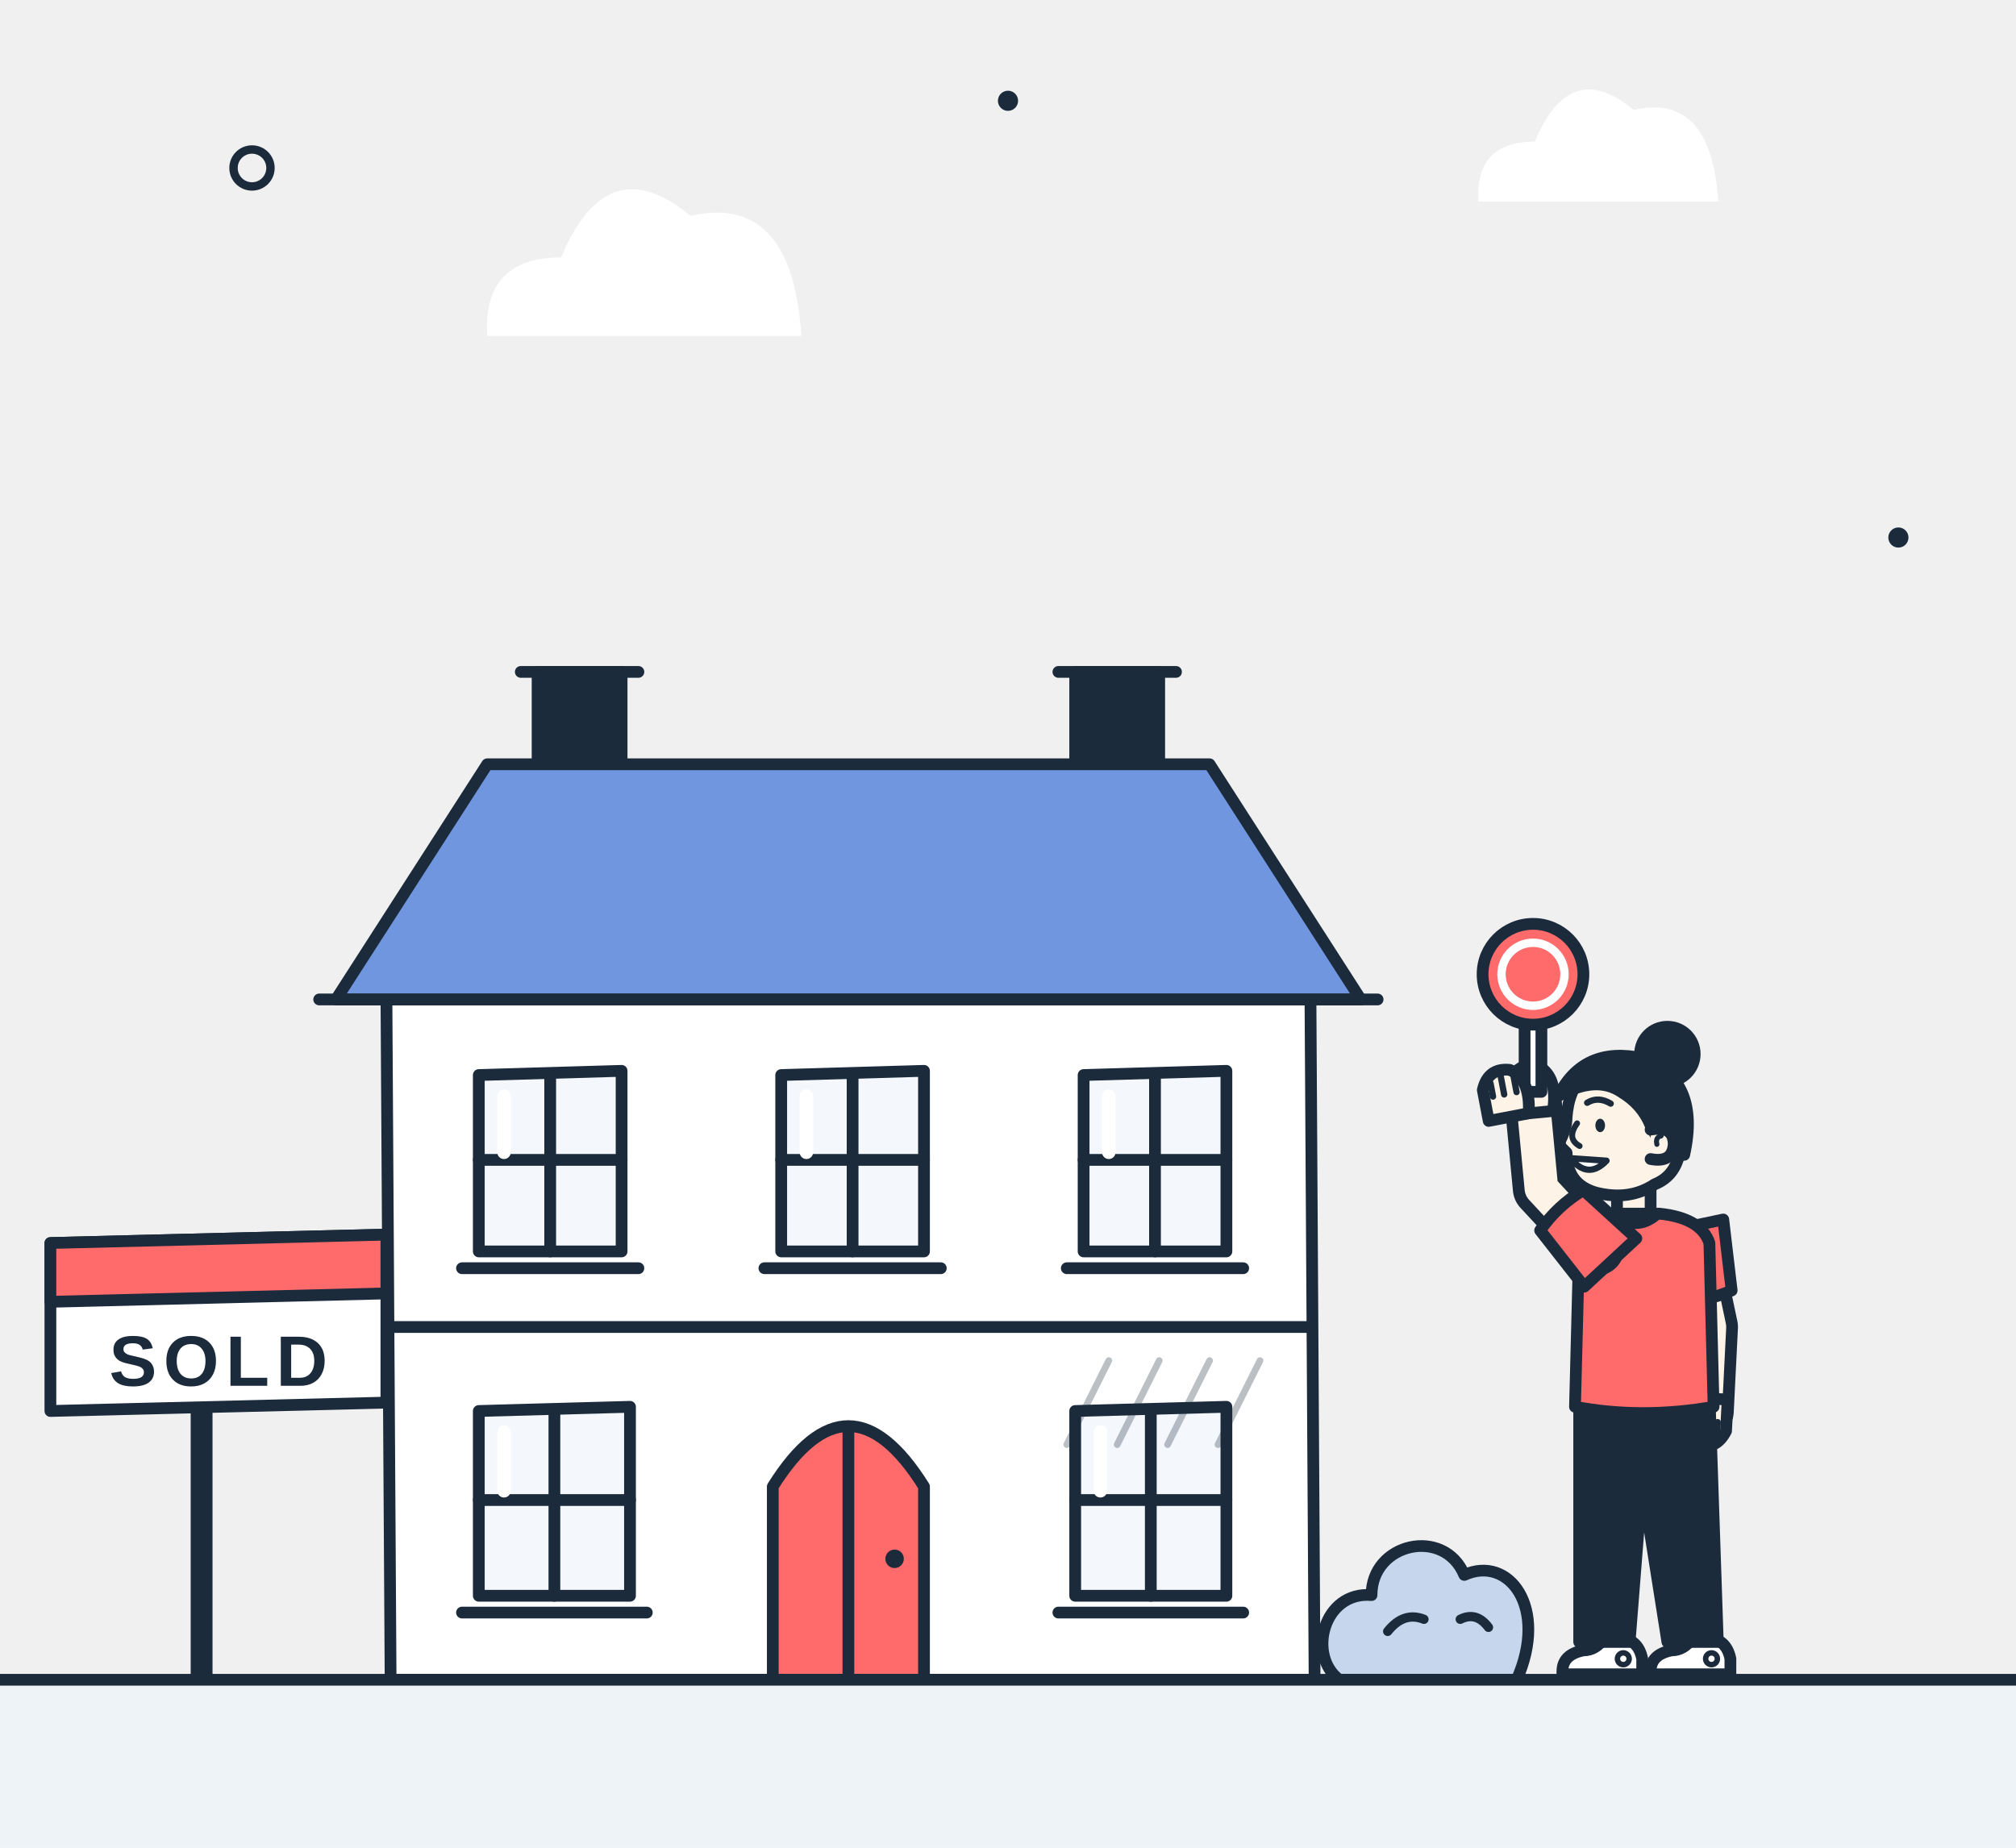
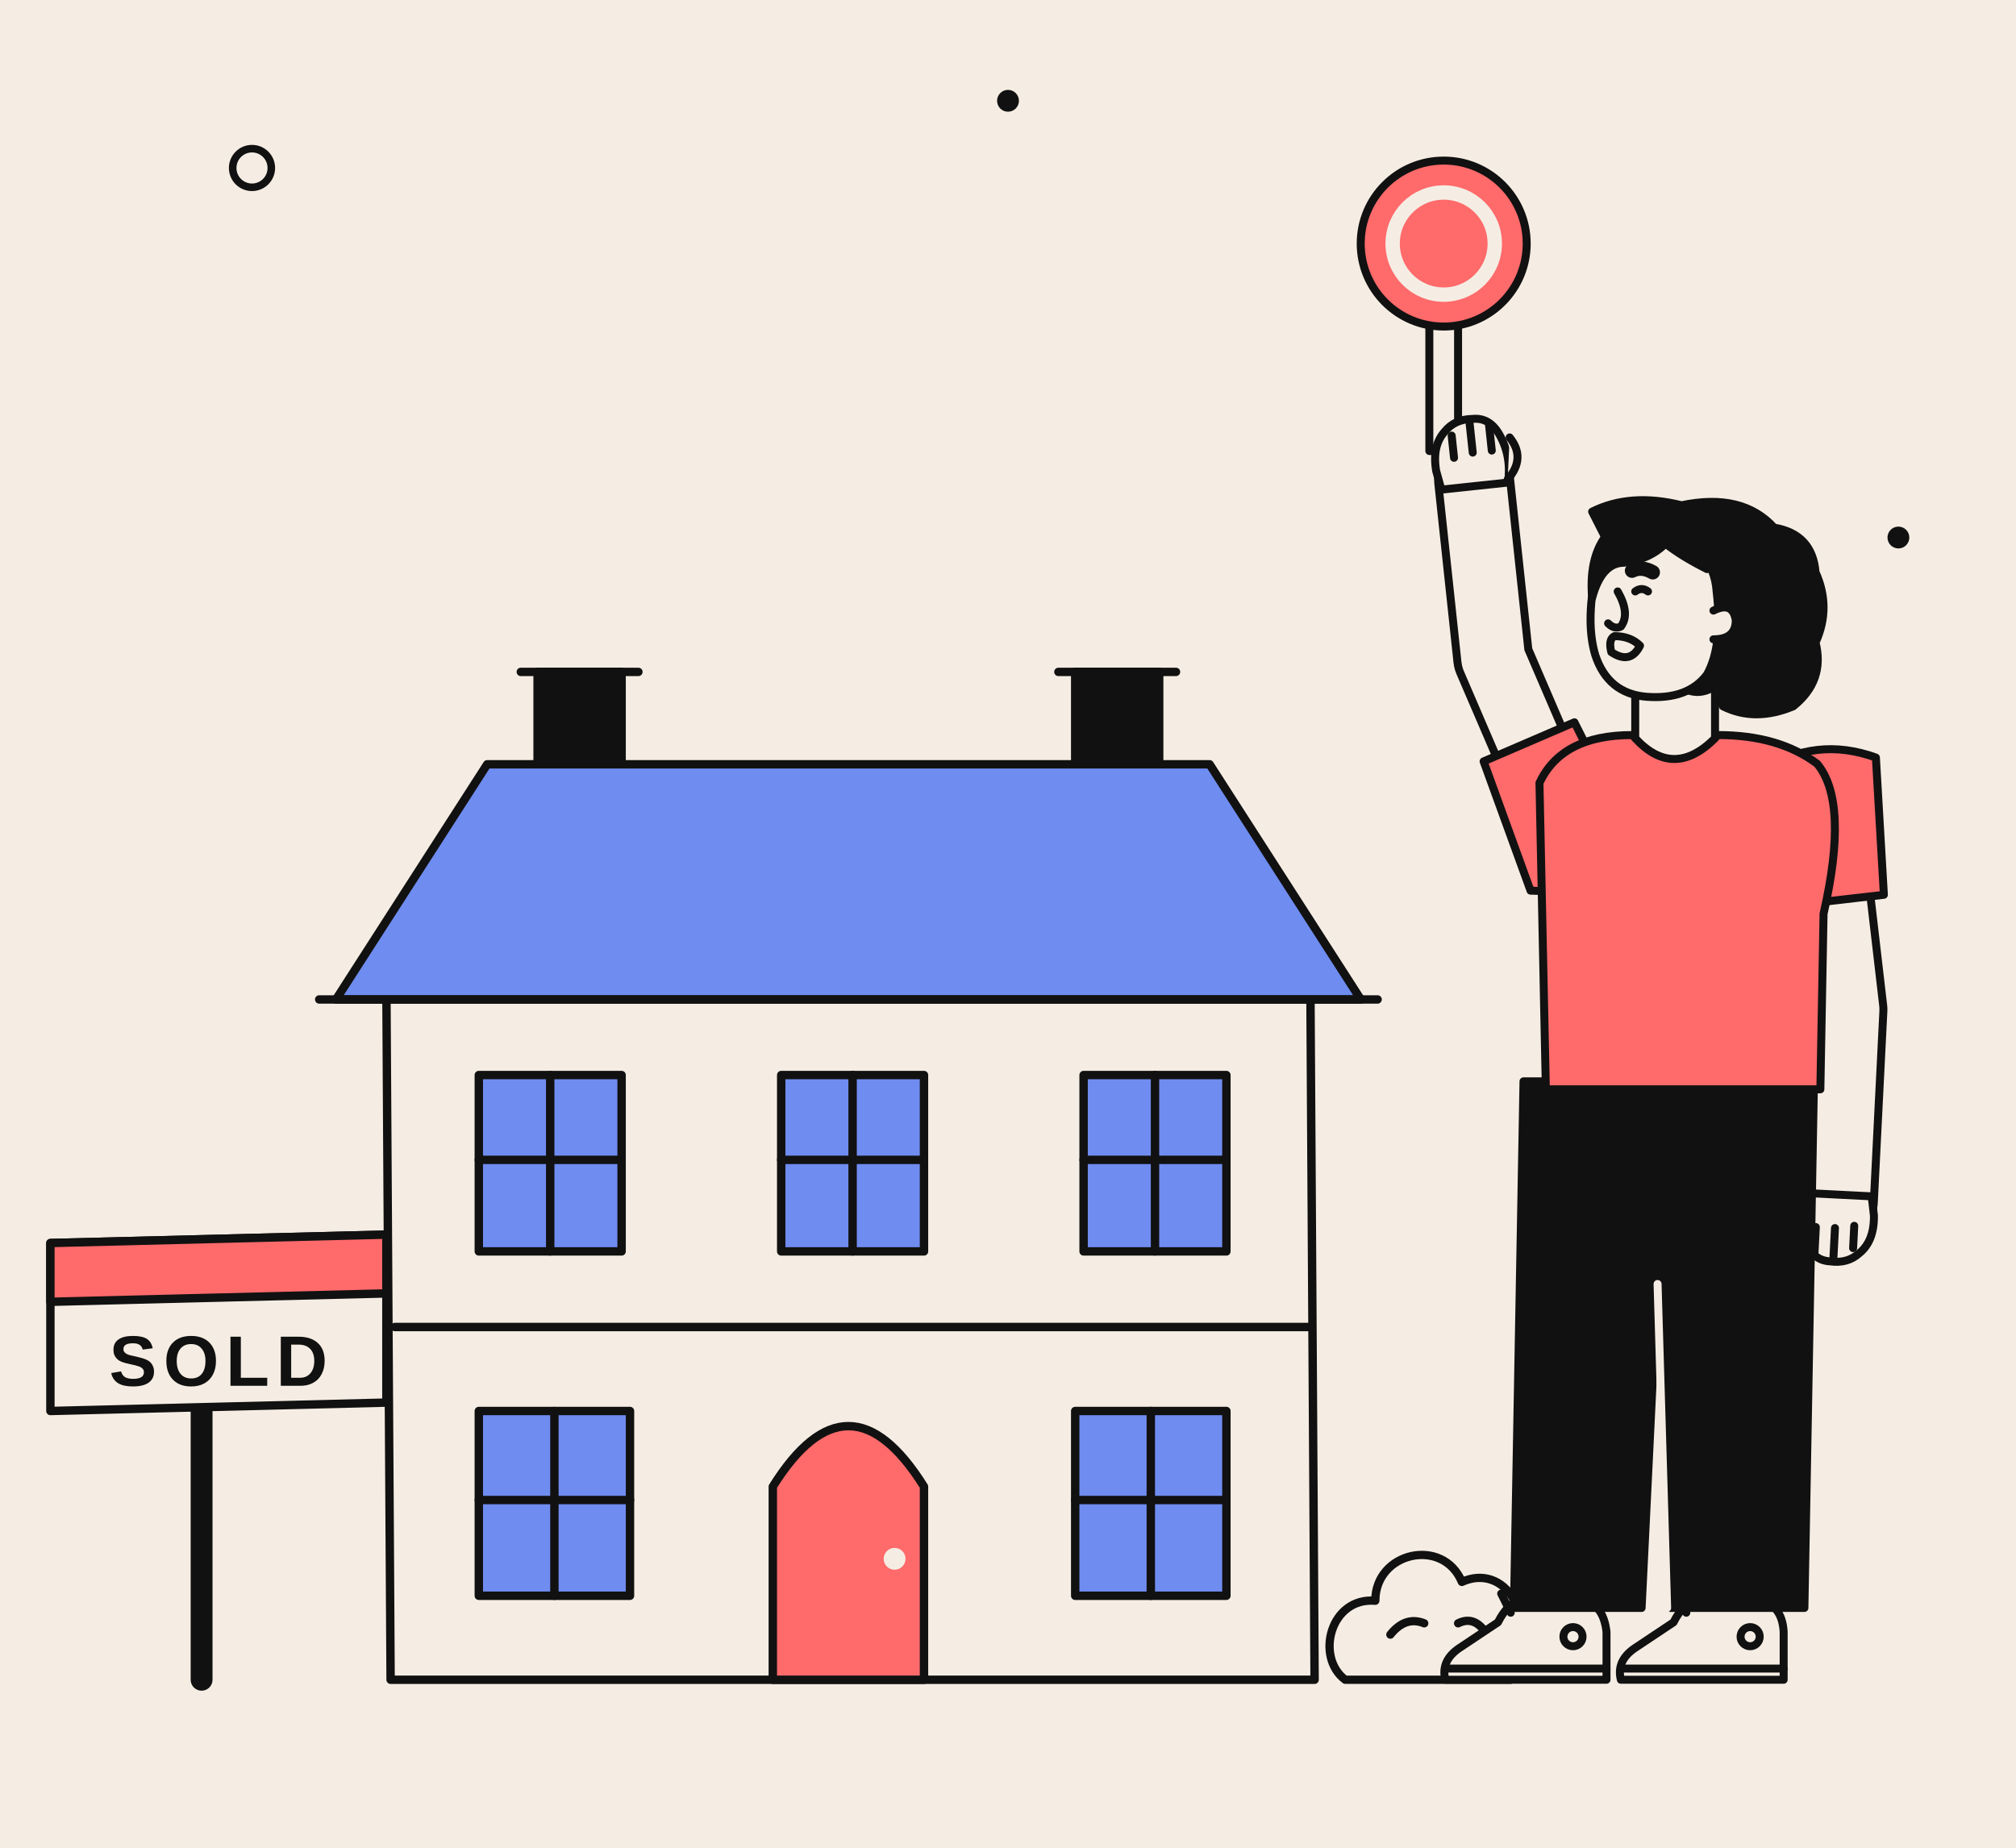
<svg xmlns="http://www.w3.org/2000/svg" class="people-scene" aria-hidden="true" focusable="false" viewBox="0 0 240 220" width="240" height="220" fill="none">
-   <g stroke="#1b2b3b" stroke-width="1.4" stroke-linejoin="round" stroke-linecap="round">
-     <circle cx="30" cy="20" r="2.2" stroke-width="1" />
-     <circle cx="120" cy="12" r="1.2" fill="#1b2b3b" stroke="none" />
-     <circle cx="226" cy="64" r="1.2" fill="#1b2b3b" stroke="none" />
-     <g class="af-cloud">
-       <path transform="translate(58 40) scale(0.55)" d="M0 0q-1-17 16-17q10-24 28-9q22-5 24 26Z" fill="#fff" stroke="none" />
-       <path transform="translate(176 24) scale(0.42)" d="M0 0q-1-17 16-17q10-24 28-9q22-5 24 26Z" fill="#fff" stroke="none" />
-     </g>
-     <path d="M64 98V80h10v18Z" fill="#1b2b3b" />
-     <path d="M128 98V80h10v18Z" fill="#1b2b3b" />
+   <g stroke="#111111" stroke-width="1" stroke-linejoin="round" stroke-linecap="round">
+     <rect width="240" height="220" fill="#f5ede3" stroke="none" />
+     <circle cx="30" cy="20" r="2.3" stroke-width=".9" />
+     <circle cx="120" cy="12" r="1.3" fill="#111111" stroke="none" />
+     <circle cx="226" cy="64" r="1.3" fill="#111111" stroke="none" />
+     <path d="M64 98V80h10v18Z" fill="#111111" />
+     <path d="M128 98V80h10v18Z" fill="#111111" />
    <path d="M62 80h14M126 80h14" />
-     <path d="M46 118l110-.5.5 82.5H46.5Z" fill="#ffffff" />
-     <path d="M40 119L58 91H144L162 119Z" fill="#7096e0" />
+     <path d="M46 118l110-.5.5 82.5H46.5Z" fill="#f5ede3" />
+     <path d="M40 119L58 91H144L162 119Z" fill="#6f8cf0" />
    <path d="M38 119H164" />
    <path d="M47 158H156" />
-     <path d="M57 128l17-.5V149H57Z" fill="#f4f7fc" />
+     <path d="M57 128h17V149H57Z" fill="#6f8cf0" />
    <path d="M65.5 128V149M57 138.1H74" />
-     <path d="M60 130.5v6.7" stroke="#fff" stroke-width="1.6" />
-     <path d="M55 151h21" />
-     <path d="M93 128l17-.5V149H93Z" fill="#f4f7fc" />
+     <path d="M93 128h17V149H93Z" fill="#6f8cf0" />
    <path d="M101.5 128V149M93 138.1H110" />
-     <path d="M96 130.5v6.7" stroke="#fff" stroke-width="1.6" />
-     <path d="M91 151h21" />
-     <path d="M129 128l17-.5V149H129Z" fill="#f4f7fc" />
+     <path d="M129 128h17V149H129Z" fill="#6f8cf0" />
    <path d="M137.5 128V149M129 138.1H146" />
-     <path d="M132 130.5v6.7" stroke="#fff" stroke-width="1.6" />
-     <path d="M127 151h21" />
-     <path d="M57 168l18-.5V190H57Z" fill="#f4f7fc" />
+     <path d="M57 168h18V190H57Z" fill="#6f8cf0" />
    <path d="M66 168V190M57 178.6H75" />
-     <path d="M60 170.5v7" stroke="#fff" stroke-width="1.6" />
-     <path d="M55 192h22" />
    <path d="M92 200V177Q101 162.6 110 177V200Z" fill="#ff6a6b" />
-     <path d="M101 170V200" />
-     <circle cx="106.5" cy="185.6" r="1.1" fill="#1b2b3b" stroke="none" />
-     <path d="M128 168l18-.5V190H128Z" fill="#f4f7fc" />
+     <circle cx="106.5" cy="185.6" r="1.3" fill="#f5ede3" stroke="none" />
+     <path d="M128 168h18V190H128Z" fill="#6f8cf0" />
    <path d="M137 168V190M128 178.6H146" />
-     <path d="M131 170.5v7" stroke="#fff" stroke-width="1.6" />
-     <path d="M126 192h22" />
-     <g opacity=".3" stroke-width=".8">
-       <path d="M132 162l-5 10" />
-       <path d="M138 162l-5 10" />
-       <path d="M144 162l-5 10" />
-       <path d="M150 162l-5 10" />
-     </g>
    <path d="M24 200V150" stroke-width="2.6" />
-     <path d="M6 148l40-1v20l-40 1Z" fill="#ffffff" />
+     <path d="M6 148l40-1v20l-40 1Z" fill="#f5ede3" />
    <path d="M6 148l40-1v7l-40 1Z" fill="#ff6a6b" />
-     <text x="26" y="165" text-anchor="middle" font-family="Manrope,Arial,sans-serif" font-size="8.5" font-weight="800" letter-spacing=".8" fill="#1b2b3b" stroke="none">SOLD</text>
-     <g transform="translate(170 200) scale(0.48)" stroke-width="2.9">
+     <text x="26" y="165" text-anchor="middle" font-family="Manrope,Arial,sans-serif" font-size="8.5" font-weight="800" letter-spacing=".8" fill="#111111" stroke="none">SOLD</text>
+     <g transform="translate(170 200) scale(0.448)" stroke-width="2.2">
      <g class="af-sway" style="animation-delay:-0.6s">
-         <path d="M-22 0C-30-6-26-22-14-21C-14-34 4-38 9-26C20-31 30-18 22 0Z" fill="#c6d6ec" />
-         <path d="M-10-12q4-5 9-3M8-15q4-2 7 2" stroke-width="2.3" />
+         <path d="M-22 0C-30-6-26-22-14-21C-14-34 4-38 9-26C20-31 30-18 22 0Z" fill="#f5ede3" />
+         <path d="M-10-12q4-5 9-3M8-15q4-2 7 2" />
      </g>
    </g>
-     <g class="af-person" transform="translate(196 200) scale(-0.5 0.5)" stroke-width="2.8">
-       <circle cx="-5" cy="-149" r="6.5" fill="#1b2b3b" />
-       <path d="M-11 -103L-15 -84L-14 -64" stroke="#1b2b3b" stroke-width="13.6" />
-       <path d="M-11 -103L-15 -84L-14 -64" stroke="#fdf3e7" stroke-width="8" />
-       <g transform="translate(-14 -64) rotate(87.1) scale(1 1)">
-         <path d="M-3-4.5Q5-6.5 8-2Q9.5 3 4.5 5.2H-3Z" fill="#fdf3e7" />
-         <path d="M2.5-2.6h4M2.5 .4h4.6M2.5 3.1h3.2" stroke-width="1.5" />
+     <g class="af-person" transform="translate(196 200) scale(-0.19 0.19)" stroke-width="5">
+       <path d="M-112 -540L-126 -420L-120 -300" stroke="#111111" stroke-width="50" />
+       <path d="M-112 -540L-126 -420L-120 -300" stroke="#f5ede3" stroke-width="40" />
+       <g transform="translate(-120 -300) rotate(87.1)">
+         <path d="M-4-21Q12-25 26-19Q38-14 38-3Q39 8 32 15Q24 24 8 23L-4 21Z" fill="#f5ede3" />
+         <path d="M17-13H33M17-1H35M15 11H29" />
+         <path d="M-2-21Q10-34 24-25" fill="#f5ede3" />
      </g>
-       <path d="M-18.3 -109.6L-20.3 -92.7Q-13.8 -89.8 -6.6 -89.8L-1.7 -106.1Z" fill="#ff6a6b" />
-       <path d="M-20 0V-5Q-19-10 -14-10H-11Q-9-7 -6-7Q-1-6 -1-2V0Z" fill="#ffffff" />
-       <path d="M-20-2H-1" stroke-width="1.4" />
-       <circle cx="-15.5" cy="-5" r="1.4" stroke-width="1.3" />
-       <path d="M-11-10l2-3M-8.5-9l2-3" stroke-width="1.3" />
-       <path d="M1 0V-5Q2-10 7-10H10Q12-7 15-7Q20-6 20-2V0Z" fill="#ffffff" />
-       <path d="M1-2H20" stroke-width="1.4" />
-       <circle cx="5.5" cy="-5" r="1.4" stroke-width="1.3" />
-       <path d="M10-10l2-3M12.5-9l2-3" stroke-width="1.3" />
-       <path d="M-15-68L-17-9H-5L1-47L4-9H16L16-68Z" fill="#1b2b3b" />
-       <path d="M-1-108v-10h8v9" fill="#fdf3e7" />
-       <path d="M-15-104Q-13-110-3-111H7Q15-110 16-104L17-65Q1-62-16-65Z" fill="#ff6a6b" />
-       <path d="M-2-110.5q4.5 3.5 9 0" />
-       <path d="M-8-126Q-11-146 5-147Q18-147 19-134Q19-131 21-127.5L19-125.5Q19-118 12-116Q4-114-2-118Q-7-120-8-126Z" fill="#fdf3e7" />
-       <path d="M-9-125Q-13-143 1-148Q15-151 21-139Q12-144 6-140Q1-137-1-132Q-3-128-5-126Z" fill="#1b2b3b" />
-       <path d="M-1-131q-5.5-1-5.5 3.5q.3 4.5 5.5 3.5" fill="#fdf3e7" />
-       <path d="M-3.5-129.5q1.4.3 1 2" stroke-width="1.2" />
-       <ellipse cx="11" cy="-132" rx="1.15" ry="1.6" fill="#1b2b3b" stroke="none" />
-       <path d="M8.5-137.2q3-1.8 5.6-.2" stroke-width="1.5" />
-       <path d="M16.5-132.5q2.6 3.6-.6 5.4" stroke-width="1.4" />
-       <path d="M9.5-123.6q4.4 4.6 8.6-.6Z" fill="#fff" stroke-width="1.5" />
-       <g class="af-arm" style="transform-origin:12px -103px;animation-name:af-bid;animation-duration:5.4s;animation-delay:0s">
-         <path d="M12 -103L25 -117L27 -138" stroke="#1b2b3b" stroke-width="13.6" />
-         <path d="M12 -103L25 -117L27 -138" stroke="#fdf3e7" stroke-width="8" />
-         <g transform="translate(27 -138) rotate(-84.6) scale(1 1)">
-           <path d="M-3-4.5Q5-6.5 8-2Q9.5 3 4.5 5.2H-3Z" fill="#fdf3e7" />
-           <path d="M2.5-2.6h4M2.5 .4h4.6M2.5 3.1h3.2" stroke-width="1.5" />
-         </g>
-         <path d="M14.8 -93.6L25.3 -107Q21.2 -112.9 15 -116.6L2.4 -105.1Z" fill="#ff6a6b" />
-         <path d="M25-140v-20h4v20Z" fill="#ffffff" />
-         <circle cx="27" cy="-168" r="12" fill="#ff6a6b" />
-         <circle cx="27" cy="-168" r="7.5" fill="none" stroke="#fff" stroke-width="2" />
-         <g transform="translate(33 -137) rotate(-79.2) scale(1 1)">
-           <path d="M-3-4.5Q5-6.5 8-2Q9.5 3 4.5 5.2H-3Z" fill="#fdf3e7" />
-           <path d="M2.5-2.6h4M2.5 .4h4.6M2.5 3.1h3.2" stroke-width="1.5" />
+       <path d="M-148.8 -491.9L-87.2 -484.8L-72.3 -569.6Q-106 -591.6 -143.8 -577.9Z" fill="#ff6a6b" />
+       <g transform="translate(1113 -1020) scale(-1 1)">
+         <path d="M987 1020Q984 1008 996 1000L1020 984Q1026 972 1036 968L1072 970Q1086 972 1088 990V1020Z" fill="#f5ede3" />
+         <path d="M987 1013H1088M1028 978l-6-12M1036 974l-4-12" />
+         <circle cx="1067" cy="993" r="6" />
+         <path d="M1097 1020Q1094 1008 1106 1000L1130 984Q1136 972 1146 968L1182 970Q1198 972 1199 990V1020Z" fill="#f5ede3" />
+         <path d="M1097 1013H1199M1138 978l-6-12M1146 974l-4-12" />
+         <circle cx="1178" cy="993" r="6" />
+         <path d="M1036 645H1218L1212 975H1128L1120 770L1110 975H1030Z" fill="#111111" />
+         <path d="M1120 772L1126 975" stroke="#f5ede3" stroke-width="5" />
+       </g>
+       <g class="af-arm" style="transform-origin:53px -540px;animation-name:af-bid;animation-duration:5.4s;animation-delay:0s">
+         <path d="M53 -540L96 -640L108 -752" stroke="#111111" stroke-width="50" />
+         <path d="M53 -540L96 -640L108 -752" stroke="#f5ede3" stroke-width="40" />
+         <path d="M102 -575.5L45.1 -600L6.5 -523Q32.5 -492.2 72.6 -494.5Z" fill="#ff6a6b" />
+         <path d="M118-770V-860H136V-770Z" fill="#f5ede3" />
+         <circle cx="127" cy="-900" r="52" fill="#ff6a6b" />
+         <circle cx="127" cy="-900" r="32" stroke="#f5ede3" stroke-width="9" />
+         <g transform="translate(108 -752) rotate(-83.9)">
+           <path d="M-4-21Q12-25 26-19Q38-14 38-3Q39 8 32 15Q24 24 8 23L-4 21Z" fill="#f5ede3" />
+           <path d="M17-13H33M17-1H35M15 11H29" />
+           <path d="M-2-21Q10-34 24-25" fill="#f5ede3" />
        </g>
      </g>
+       <g transform="translate(1113 -1020) scale(-1 1)">
+         <path d="M1104 428Q1060 428 1046 458L1050 650H1222L1224 540Q1240 470 1220 446Q1196 428 1158 428Q1130 452 1104 428Z" fill="#ff6a6b" />
+         <path d="M1106 398V430Q1130 456 1156 430V372" fill="#f5ede3" />
+       </g>
+       <g transform="translate(-172 -1062)">
+         <path d="M206 330Q182 318 150 326Q112 318 92 340Q68 344 66 368Q56 390 66 412Q60 436 80 452Q104 462 124 452L130 440Q140 446 150 440Z" fill="#111111" />
+         <path d="M128 380Q130 352 160 346Q196 344 204 370Q210 400 204 420Q196 444 172 446Q146 448 134 432Q124 414 128 380Z" fill="#f5ede3" />
+         <path d="M150 340Q174 330 198 346Q208 360 206 384Q200 362 186 362Q170 360 160 350Q150 358 134 366Z" fill="#111111" />
+         <path d="M130 392Q118 386 116 398Q116 410 130 410" fill="#f5ede3" />
+         <circle cx="120" cy="418" r="5" />
+         <path d="M168 368q7-4 13-1" stroke-width="9" />
+         <path d="M171 380q4-3 8 0" />
+         <path d="M190 380Q182 394 188 402Q192 404 196 400" />
+         <path d="M176 414Q182 426 194 418Q196 410 192 408Q182 408 176 414Z" fill="#f5ede3" />
+       </g>
    </g>
-     <path d="M0 200H240V220H0Z" fill="#eef3f8" stroke="none" />
-     <path d="M0 200H240" />
  </g>
</svg>
